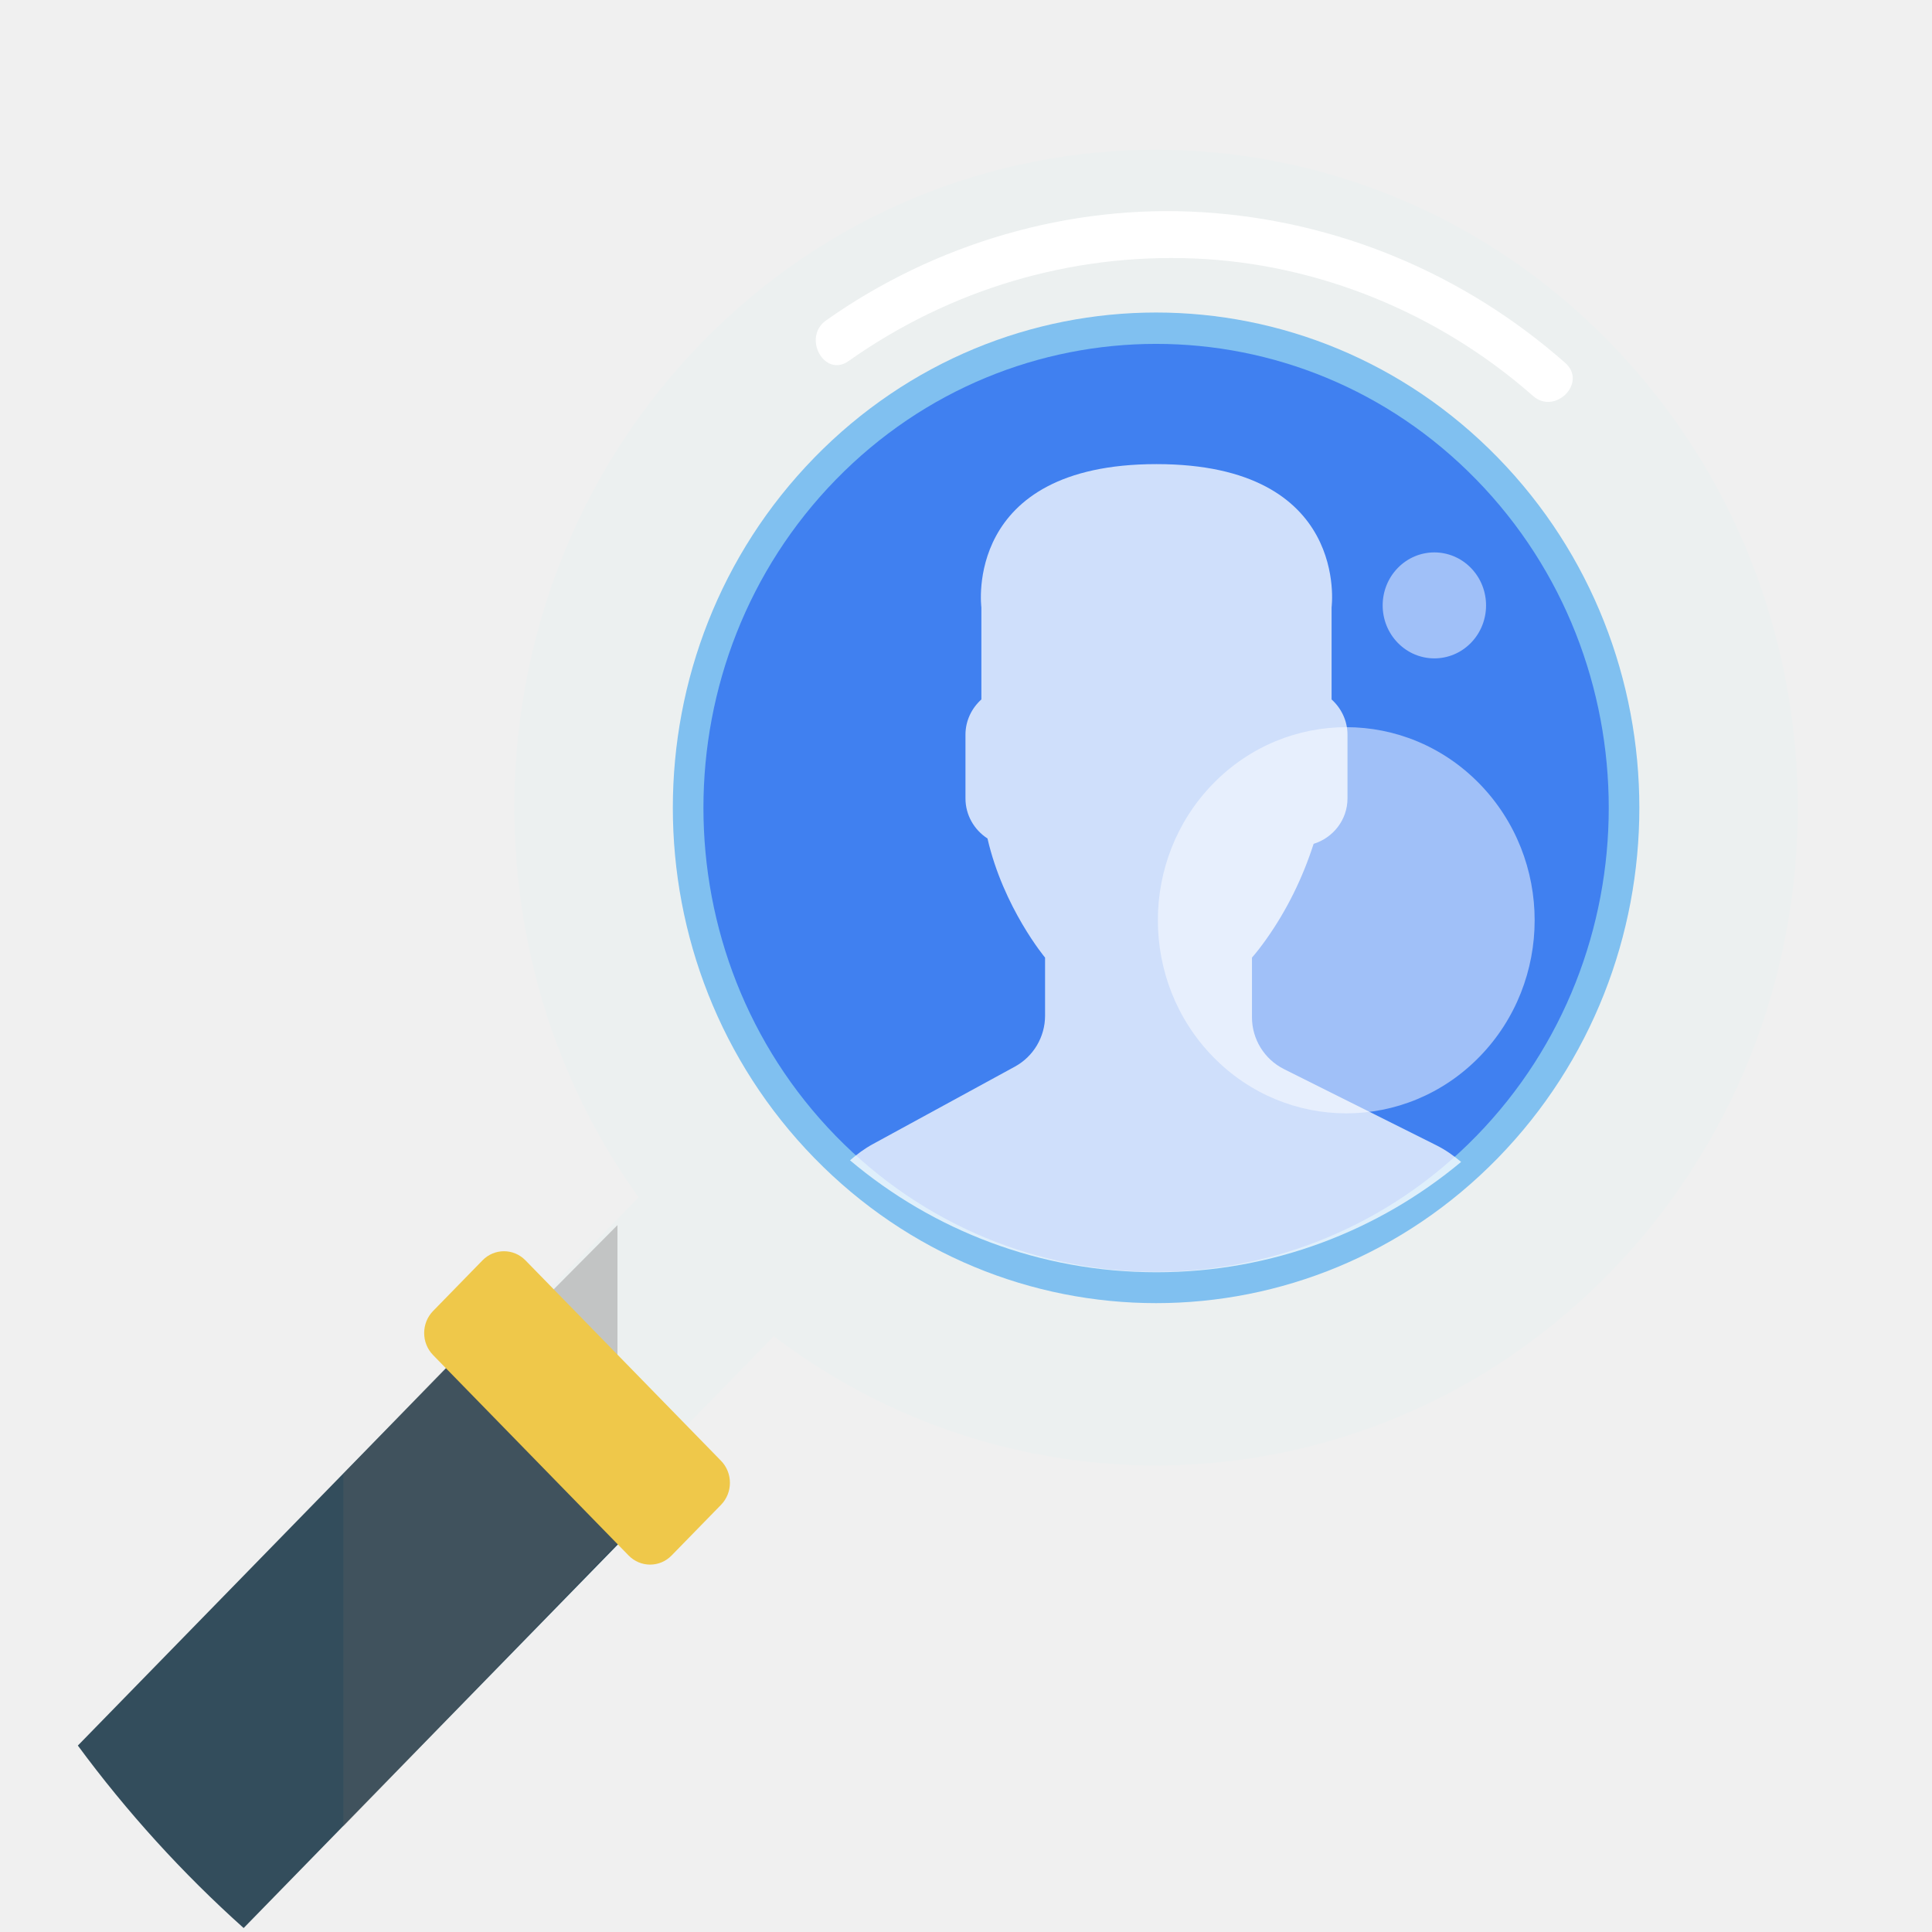
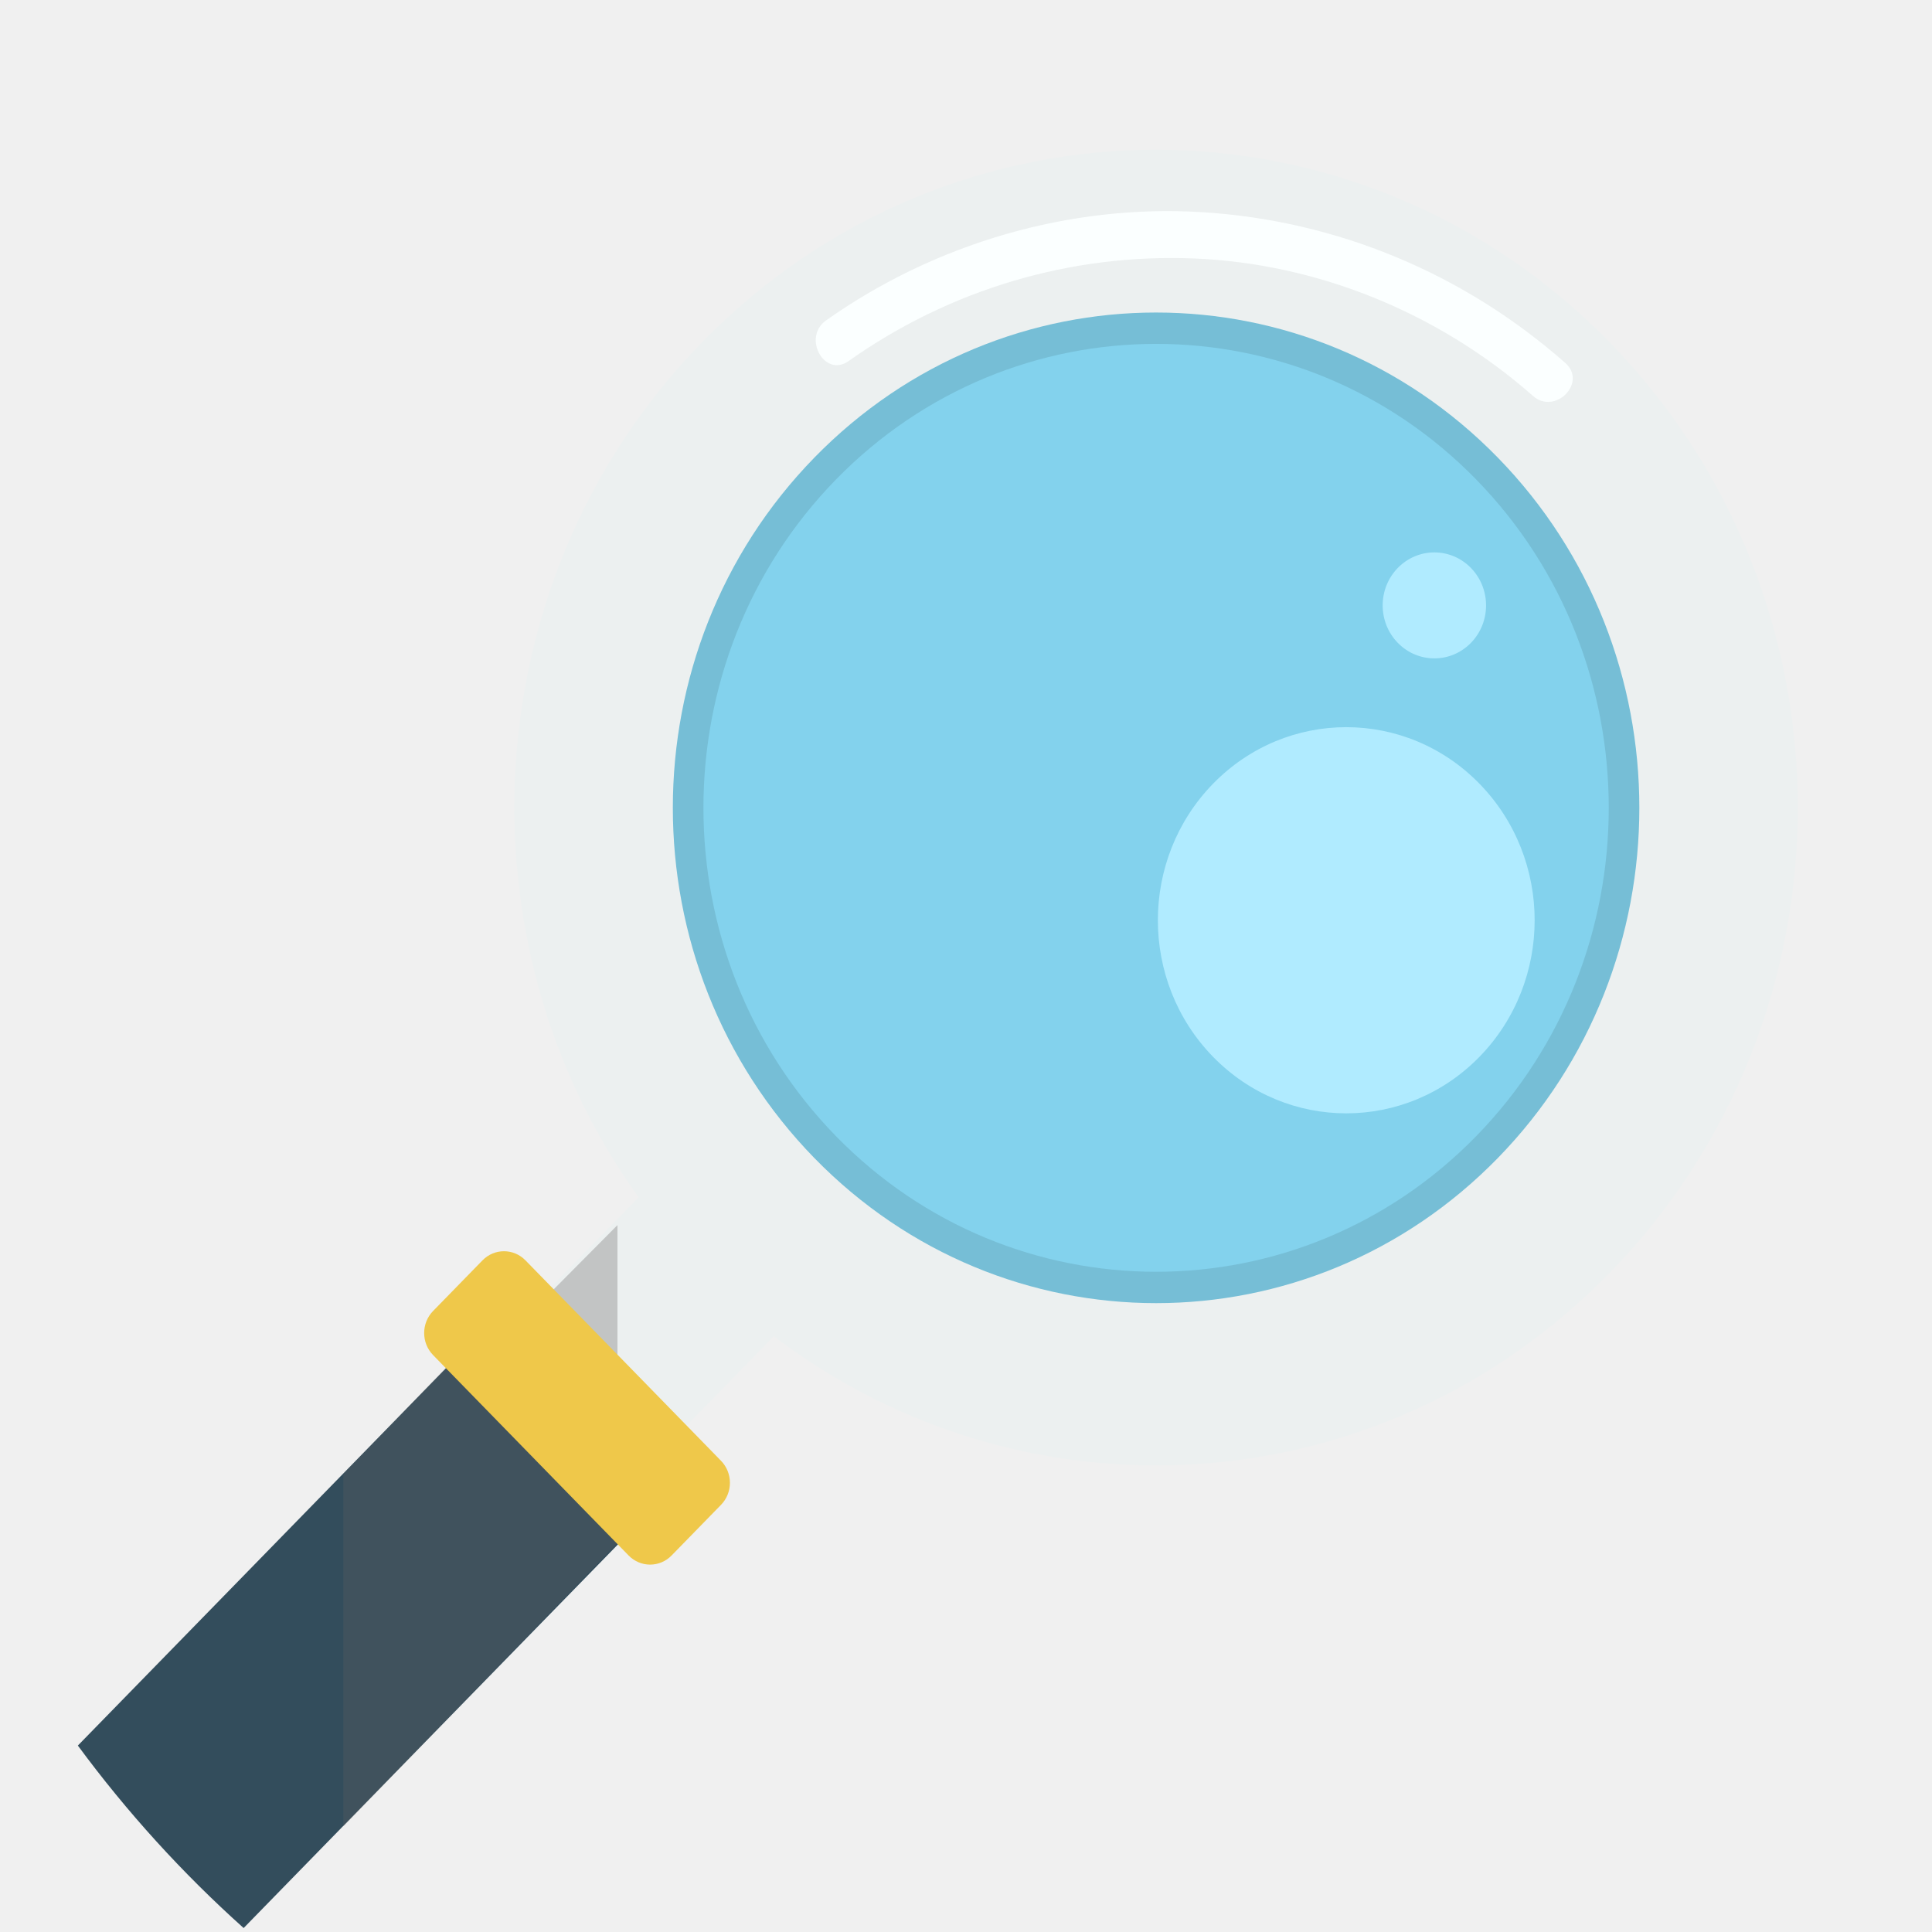
<svg xmlns="http://www.w3.org/2000/svg" x="0px" y="0px" viewBox="0 0 510.998 510.998" style="enable-background:new 0 0 510.998 510.998;" xml:space="preserve">
  <g transform="scale(1.25), translate(-40, -40)">
    <path style="fill:#ECF0F0;" d="M380.611,309.313c53.039-54.36,53.061-142.474,0.022-196.836s-139.065-54.395-192.103-0.035    c-48.124,49.324-52.362,126.679-13.411,180.894l-41.972,43.019c-3.013,3.09-3.073,8.342-0.059,11.43l17.731,18.176    c3.014,3.088,7.959,2.842,10.974-0.247l41.933-42.977C256.962,363.243,332.393,358.735,380.611,309.313z" />
    <path style="opacity:0.3;fill:#5D5D5D;enable-background:new    ;" d="M133.788,336.355c-3.014,3.09-3.392,8.342-0.381,11.43    l17.573,18.176c3.014,3.088,8.52,2.842,11.535-0.247l8.136-7.766v-58.72L133.788,336.355z" />
-     <path style="fill:#80c0f0;" d="M356.926,285.038c-39.933,40.93-104.677,40.93-144.61,0c-39.932-40.929-39.932-107.287,0.002-148.214    c39.932-40.929,104.675-40.929,144.608,0C396.858,177.75,396.858,244.109,356.926,285.038z" />
-     <path style="fill:#4080f0;" d="M216.863,280.379c-37.361-38.295-37.361-100.602,0-138.894    c37.361-38.295,98.154-38.296,135.516-0.002c37.361,38.294,37.361,100.602,0,138.897    C315.017,318.673,254.224,318.673,216.863,280.379z" />
-     <path style="fill:white;" d="M371.196,116.788c-21.564-19-48.408-30.129-76.79-31.891c-28.047-1.742-56.522,6.565-79.616,22.903    c-5.086,3.597-0.35,12.216,4.764,8.598c21.492-15.204,47.029-22.761,73.116-21.705c26.238,1.062,51.822,11.564,71.706,29.085    C369.064,127.907,375.917,120.947,371.196,116.788L371.196,116.788z" />
+     <path style="fill:#76BED6;" d="M356.926,285.038c-39.933,40.93-104.677,40.93-144.61,0c-39.932-40.929-39.932-107.287,0.002-148.214    c39.932-40.929,104.675-40.929,144.608,0C396.858,177.75,396.858,244.109,356.926,285.038z" />
+     <path style="fill:#83D2ED;" d="M216.863,280.379c-37.361-38.295-37.361-100.602,0-138.894    c37.361-38.295,98.154-38.296,135.516-0.002c37.361,38.294,37.361,100.602,0,138.897    C315.017,318.673,254.224,318.673,216.863,280.379z" />
+     <path style="fill:#FBFFFF;" d="M371.196,116.788c-21.564-19-48.408-30.129-76.79-31.891c-28.047-1.742-56.522,6.565-79.616,22.903    c-5.086,3.597-0.35,12.216,4.764,8.598c21.492-15.204,47.029-22.761,73.116-21.705c26.238,1.062,51.822,11.564,71.706,29.085    C369.064,127.907,375.917,120.947,371.196,116.788L371.196,116.788z" />
+     <path style="fill:#B0EBFF;" d="M353.047,263.61c-15.567,15.955-40.807,15.955-56.374,0c-15.567-15.956-15.567-41.822,0-57.778    c15.567-15.957,40.807-15.957,56.374,0C368.614,221.788,368.614,247.654,353.047,263.61z" />
+     <path style="fill:#B0EBFF;" d="M351.238,176.026c-4.273,4.378-11.199,4.378-15.471-0.002c-4.272-4.378-4.272-11.476,0-15.855    c4.272-4.379,11.198-4.379,15.47,0.002C355.508,164.549,355.51,171.647,351.238,176.026z" />
    <path style="fill:#334D5C;" d="M140.273,323.458l-83.8,85.891c10.376,14.077,22.137,27.019,35.08,38.611l85.095-87.217    C186.652,350.49,150.278,313.207,140.273,323.458z" />
    <path style="opacity:0.3;fill:#5D5D5D;enable-background:new    ;" d="M176.221,360.744c10.003-10.254-26.1-47.537-36.104-37.285    l-27.467,28.433v74.565L176.221,360.744z" />
    <path style="fill:#EFC84A;" d="M182.104,369.131c-2.51,2.574-6.582,2.574-9.093,0l-41.377-42.41c-2.511-2.573-2.511-6.747,0-9.32    l10.458-10.719c2.511-2.573,6.583-2.573,9.093,0l41.377,42.41c2.513,2.574,2.513,6.746,0,9.321L182.104,369.131z" />
  </g>
-   <g id="profile" transform="translate(180, 80) scale(4.75)">
-     <path style="fill:rgba(255,255,255, 0.75);" d="M18.613, 42.552l -7.907, 4.313c -0.464, 0.253 -0.881, 0.564 -1.269, 0.903 C14.047, 51.655, 19.998, 54, 26.5, 54c6.454, 0, 12.367 -2.31, 16.964 -6.144c -0.424 -0.358 -0.884 -0.68 -1.394 -0.934l -8.467 -4.233 c -1.094 -0.547 -1.785 -1.665 -1.785 -2.888v -3.322c0.238 -0.271, 0.51 -0.619, 0.801 -1.03c1.154 -1.63, 2.027 -3.423, 2.632 -5.304 c1.086 -0.335, 1.886 -1.338, 1.886 -2.53v -3.546c0 -0.78 -0.347 -1.477 -0.886 -1.965v -5.126c0, 0, 1.053 -7.977 -9.75 -7.977 s -9.75, 7.977 -9.75, 7.977v5.126c -0.54, 0.488 -0.886, 1.185 -0.886, 1.965v3.546c0, 0.934, 0.491, 1.756, 1.226, 2.231 c0.886, 3.857, 3.206, 6.633, 3.206, 6.633v3.24C20.296, 40.899, 19.65, 41.987, 18.613, 42.552z" />
-   </g>
-   <g id="highlights" transform="scale(1.25), translate(-40, -40)" style="fill:rgba(255,255,255, 0.5);">
-     <path d="M353.047,263.61c-15.567,15.955-40.807,15.955-56.374,0c-15.567-15.956-15.567-41.822,0-57.778    c15.567-15.957,40.807-15.957,56.374,0C368.614,221.788,368.614,247.654,353.047,263.61z" />
-     <path d="M351.238,176.026c-4.273,4.378-11.199,4.378-15.471-0.002c-4.272-4.378-4.272-11.476,0-15.855    c4.272-4.379,11.198-4.379,15.47,0.002C355.508,164.549,355.51,171.647,351.238,176.026z" />
-   </g>
</svg>
